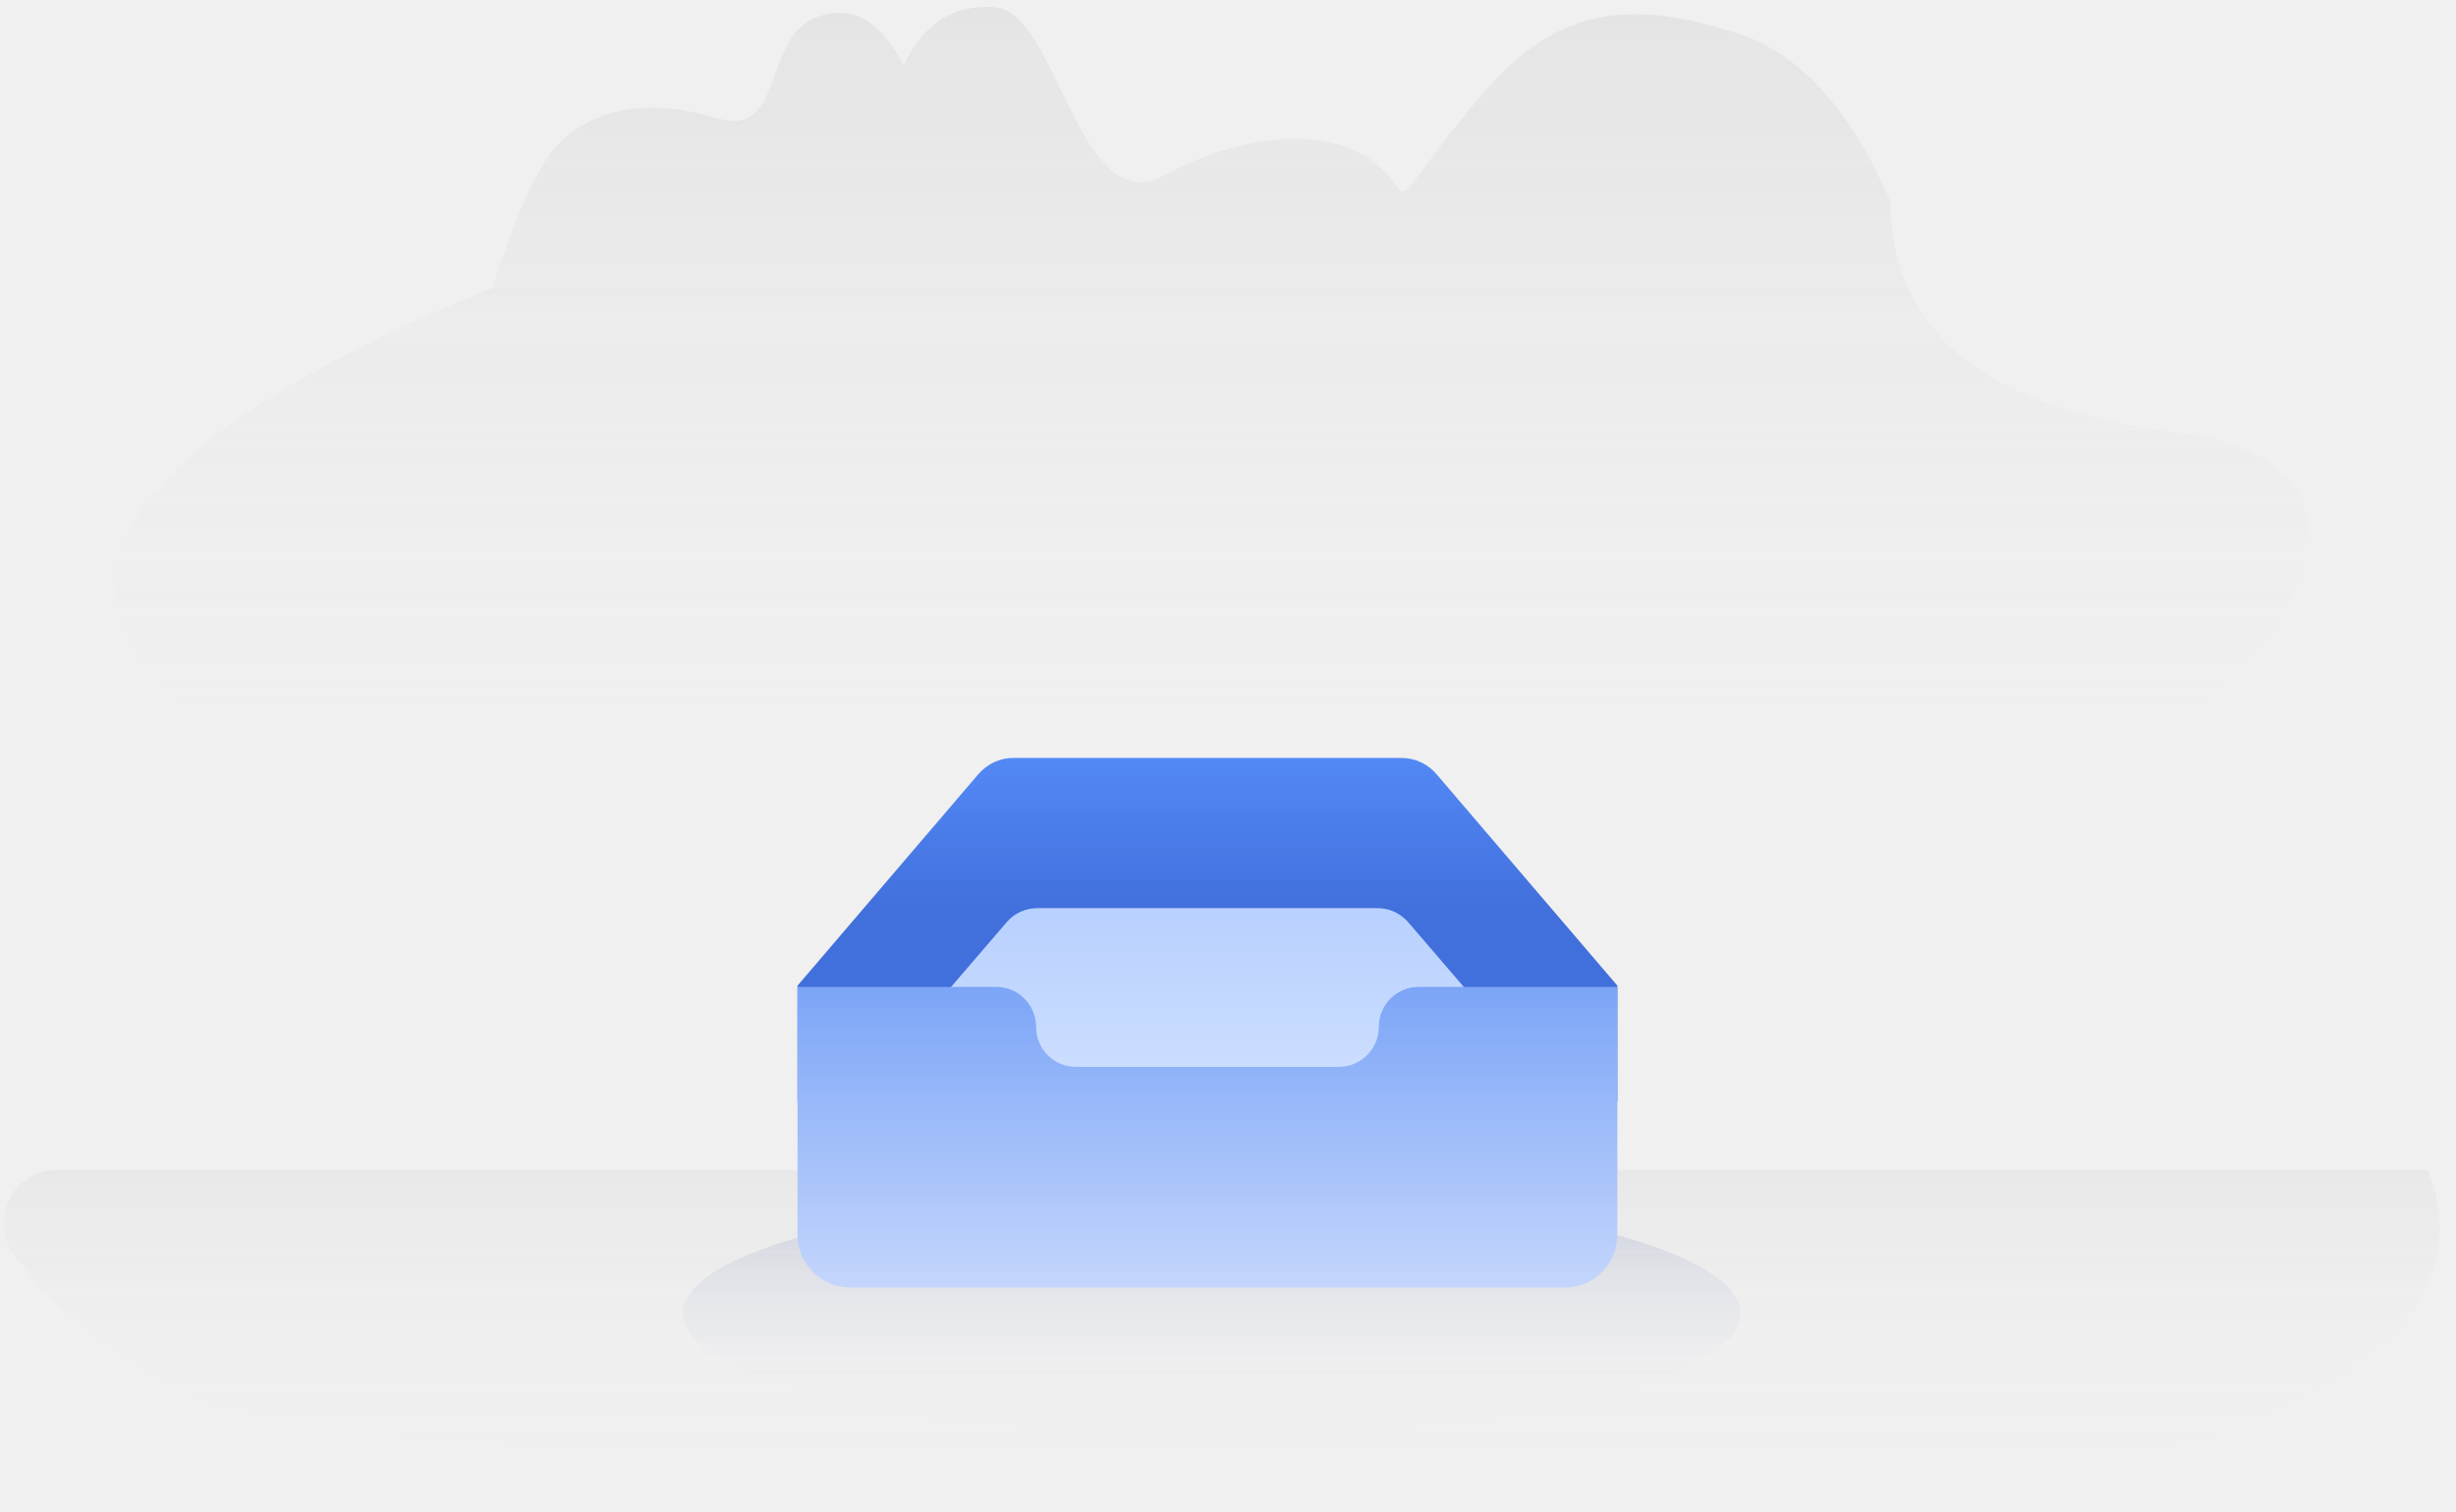
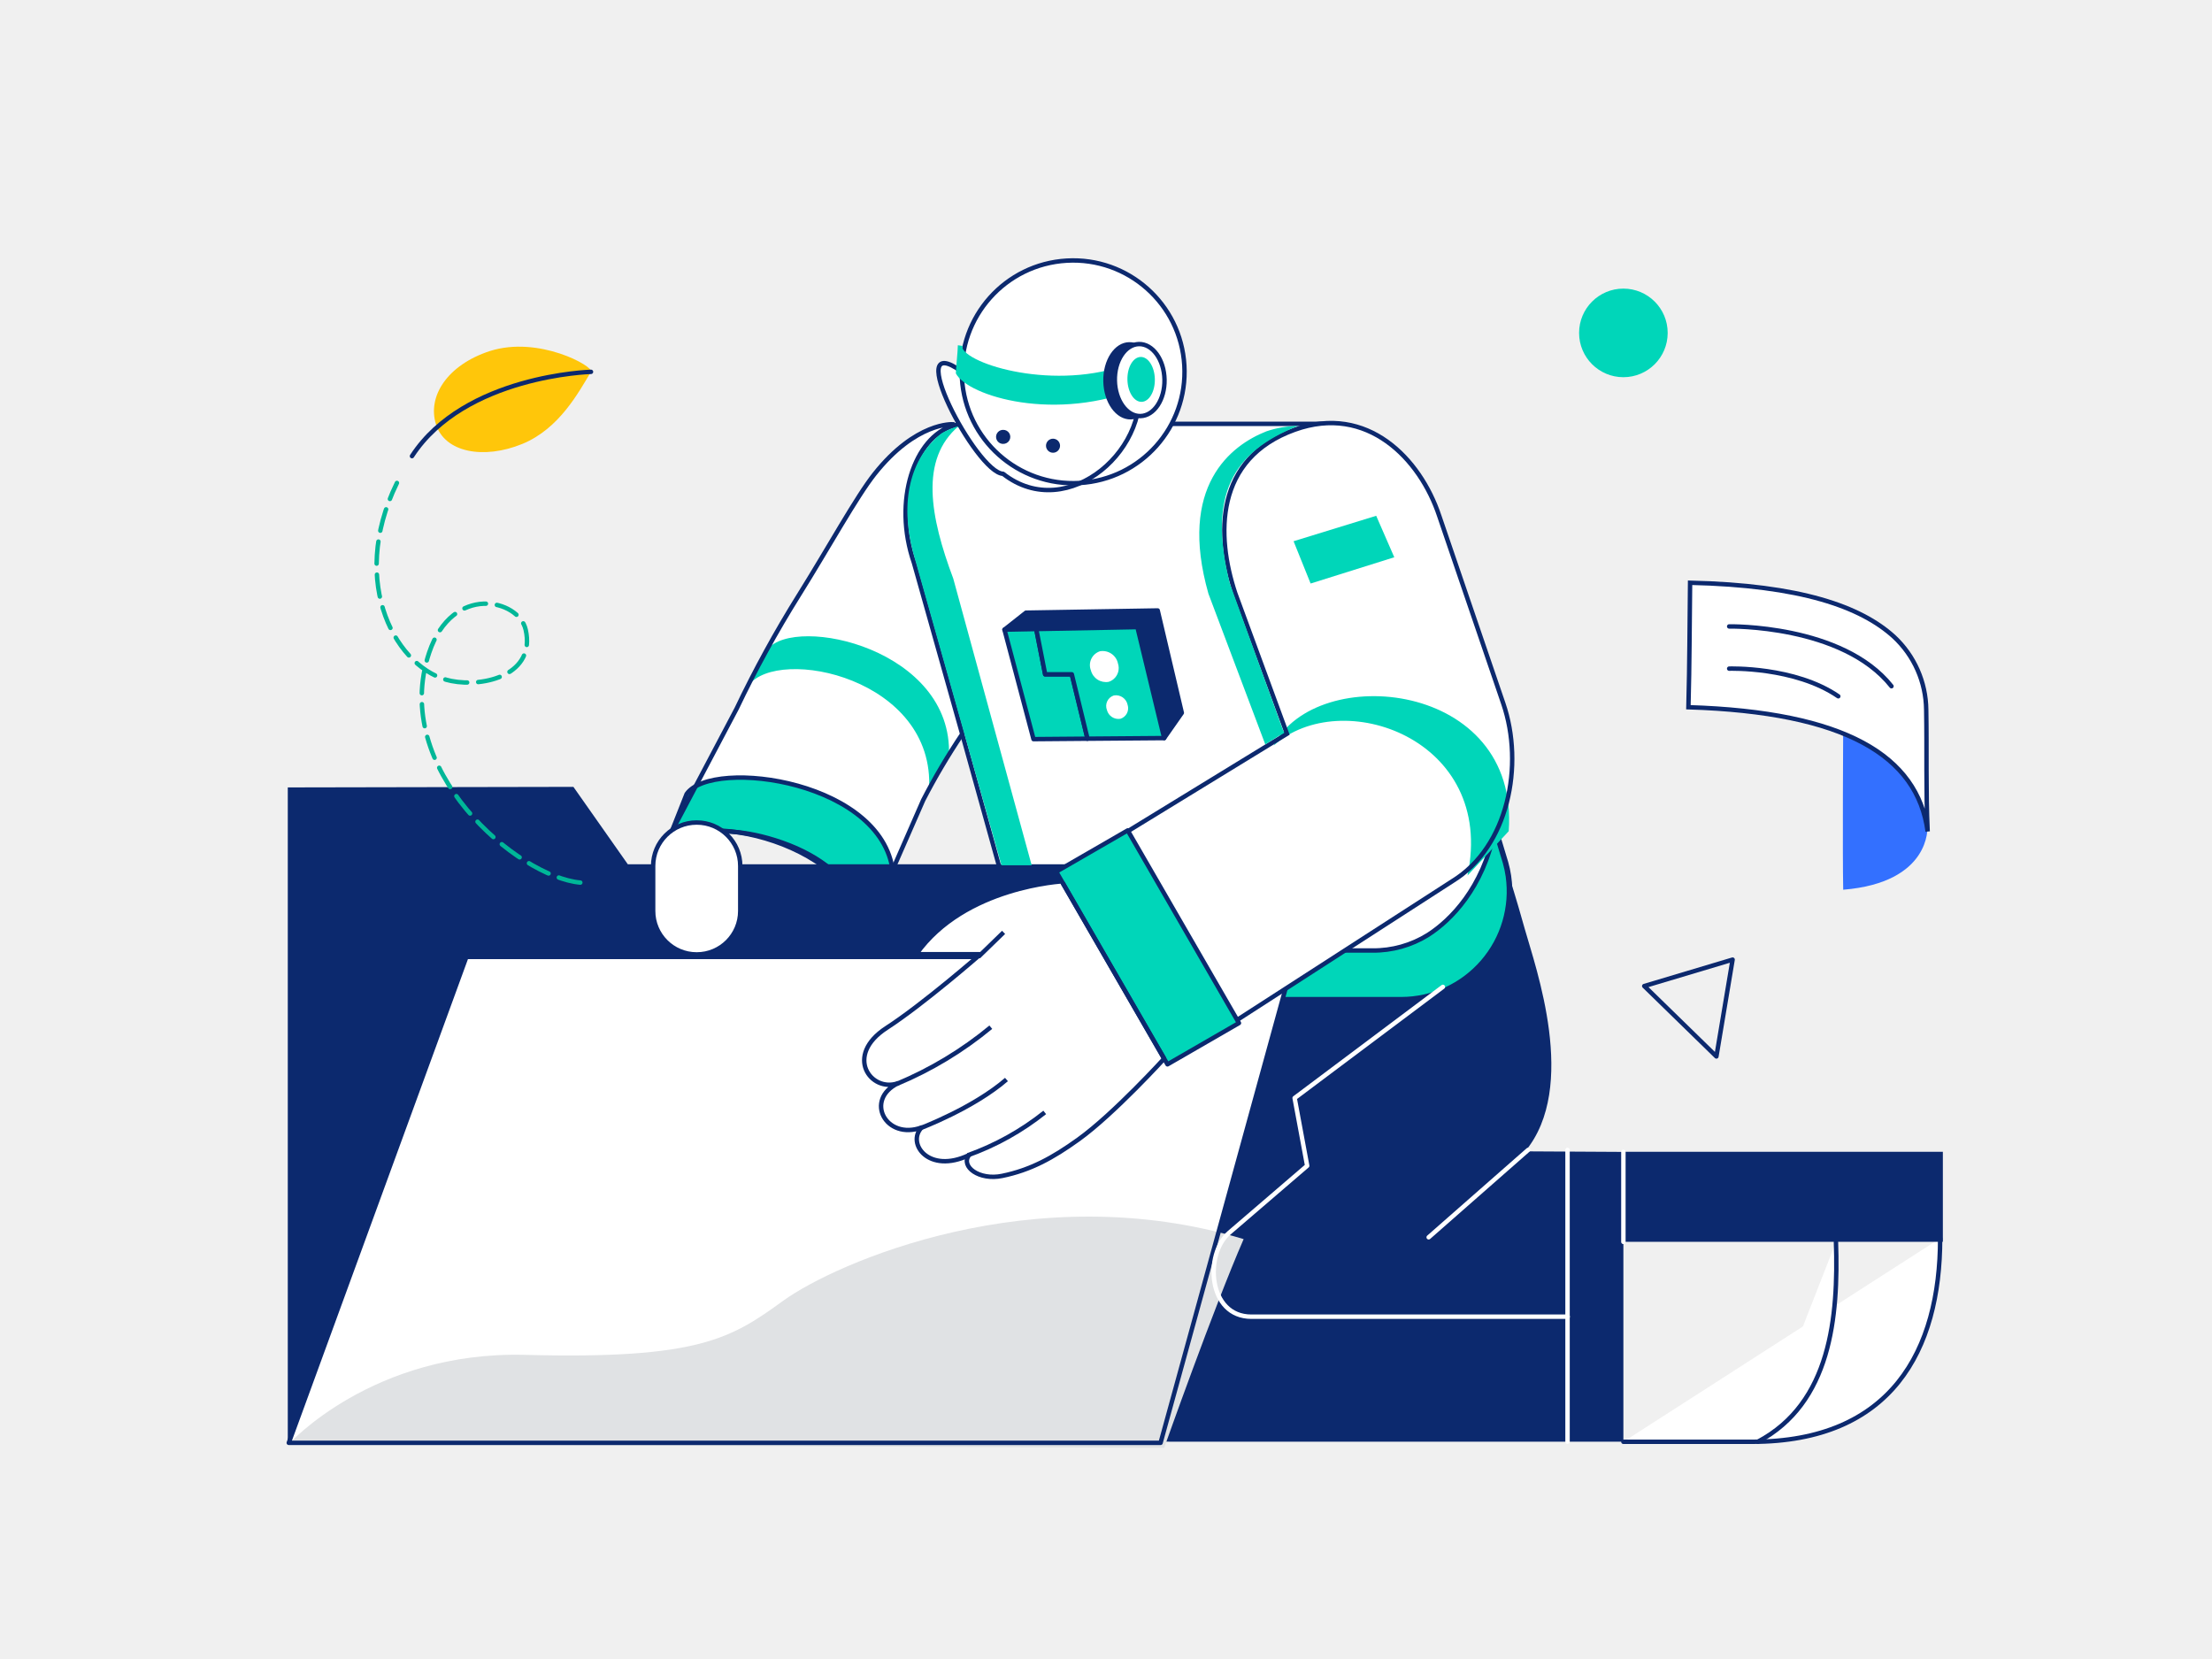
- <svg xmlns="http://www.w3.org/2000/svg" width="130" height="80">
-   <defs>
-     <linearGradient x1="52.348%" y1="74.611%" x2="52.348%" y2="-17.635%" id="a">
-       <stop stop-color="#DEDEDE" stop-opacity="0" offset="0%" />
-       <stop stop-color="#A9A9A9" stop-opacity=".3" offset="100%" />
-     </linearGradient>
-     <linearGradient x1="44.79%" y1="100%" x2="44.79%" y2="0%" id="b">
-       <stop stop-color="#FFF" stop-opacity="0" offset="0%" />
-       <stop stop-color="#96A1C5" stop-opacity=".373" offset="100%" />
-     </linearGradient>
-     <linearGradient x1="50%" y1="100%" x2="50%" y2="-19.675%" id="c">
-       <stop stop-color="#FFF" stop-opacity="0" offset="0%" />
-       <stop stop-color="#919191" stop-opacity=".15" offset="100%" />
-     </linearGradient>
-     <linearGradient x1="50%" y1="0%" x2="50%" y2="44.95%" id="d">
-       <stop stop-color="#5389F5" offset="0%" />
-       <stop stop-color="#416FDC" offset="100%" />
-     </linearGradient>
-     <linearGradient x1="63.345%" y1="100%" x2="63.345%" y2="-5.316%" id="e">
-       <stop stop-color="#DCE9FF" offset="0%" />
-       <stop stop-color="#B6CFFF" offset="100%" />
-     </linearGradient>
-     <linearGradient x1="50%" y1="0%" x2="50%" y2="100%" id="f">
-       <stop stop-color="#7CA5F7" offset="0%" />
-       <stop stop-color="#C4D6FC" offset="100%" />
-     </linearGradient>
-   </defs>
-   <g transform="translate(-1.866 .364)" fill="none" fill-rule="evenodd">
-     <path d="M27.94 14.864c1.326-4.192 2.56-6.802 3.7-7.831 3.157-2.848 7.522-1.298 8.45-1.076 3.26.782 2.2-4.364 4.997-5.41 1.864-.697 3.397.155 4.6 2.556C50.752.863 52.375-.163 54.556.02c3.272.277 4.417 11.328 8.913 8.909 4.497-2.42 10.01-2.973 12.365.623.509.778.704-.429 4.166-4.55C83.462.88 86.914-.936 93.996 1.464c3.22 1.09 5.868 4.045 7.947 8.864 0 6.878 5.06 10.95 15.178 12.213 15.179 1.895 3.397 18.214-15.178 22.993-18.576 4.78-61.343 7.36-84.551-4.716C1.92 32.769 5.436 24.117 27.939 14.864z" fill="url(#a)" opacity=".8" />
-     <ellipse fill="url(#b)" cx="66" cy="69.166" rx="27.987" ry="6.478" />
-     <path d="M113.25 77.249c-21.043 5.278-92.87-.759-100.515-3.516-3.721-1.343-7.075-3.868-10.061-7.576a2.822 2.822 0 0 1 2.198-4.593h125.514c2.605 6.938-3.107 12.166-17.136 15.685z" fill="url(#c)" opacity=".675" />
-     <g fill-rule="nonzero">
-       <path d="M43.396 12.098L33.825.906a2.434 2.434 0 0 0-1.837-.86h-20.58c-.706 0-1.377.324-1.837.86L0 12.098v6.144h43.396v-6.144z" fill="url(#d)" transform="translate(44.08 39.707)" />
-       <path d="M40.684 18.468L32.307 8.72a2.136 2.136 0 0 0-1.622-.725H12.711c-.617 0-1.22.256-1.622.725l-8.377 9.748v5.354h37.972v-5.354z" fill="url(#e)" transform="translate(44.08 39.707)" />
-       <path d="M43.396 25.283c0 .853-.384 1.62-.99 2.134l-.123.1a2.758 2.758 0 0 1-1.67.56H2.784c-.342 0-.669-.062-.971-.176l-.15-.06A2.802 2.802 0 0 1 0 25.282V12.165h10.529c1.163 0 2.1.957 2.1 2.118v.015c0 1.162.948 2.099 2.111 2.099h13.916a2.113 2.113 0 0 0 2.111-2.107c0-1.166.938-2.125 2.1-2.125h10.53z" fill="url(#f)" transform="translate(44.08 39.707)" />
-     </g>
-   </g>
+ <svg xmlns="http://www.w3.org/2000/svg" viewBox="0 0 400 300" fill="none">
+   <path d="M253.59 180.79h-66.2l-13.37-48-8.76-31c-3.91-11.25.16-22.73 7.12-24.82a8.237 8.237 0 0 1 2.28-.33h63.84c3.39 0 10.65 2.24 11.58 5.5L272.35 156a19.491 19.491 0 0 1-4.02 18.047 19.5 19.5 0 0 1-14.74 6.743Z" fill="#fff" stroke="#0C296E" stroke-width=".8" stroke-miterlimit="10" />
+   <path d="M174 132.74a121.705 121.705 0 0 0-7.06 11.95l-10.33 23.6s-.22-10.66-15.16-15.92c-14-4.92-21.15.61-21.47.84l13.23-25.07a206.095 206.095 0 0 1 11.26-20.53c5.29-8.46 10.42-17.8 13.67-21.89 7.51-9.48 14.17-9 14.17-9l.08.23c-7 2.08-11 13.56-7.12 24.82l8.73 30.97Z" fill="#fff" />
+   <path d="M138.79 117.4c5.15-6.27 33.59 0 32.81 19.25l-3.6 6.18c1.2-20.21-27.28-26.08-32.64-18.89l3.43-6.54Z" fill="#00D6B9" />
+   <path d="M124.16 143.59c4.61-6.68 36.45-2.31 37.37 14.91l-4.75 11.39c-.81-17.63-31.71-24.2-36.46-16.59l3.84-9.71Z" fill="#00D6B9" stroke="#0C296E" stroke-width=".8" stroke-linecap="round" stroke-linejoin="round" />
+   <path d="M174 132.74a121.705 121.705 0 0 0-7.06 11.95l-10.33 23.6s-.22-10.66-15.16-15.92c-14-4.92-21.15.61-21.47.84l13.23-25.07a206.095 206.095 0 0 1 11.26-20.53c5.29-8.46 10.42-17.8 13.67-21.89 7.51-9.48 14.17-9 14.17-9l.08.23c-7 2.08-11 13.56-7.12 24.82l8.73 30.97Z" stroke="#0C296E" stroke-width=".8" stroke-miterlimit="10" />
+   <path d="M293.56 208.3v52.4h-82.13a22.32 22.32 0 0 1-22.32-22.32A21.168 21.168 0 0 1 189 234a30 30 0 0 1 7-17.57l28.89-35.68h28.7a19.504 19.504 0 0 0 18.703-13.996c.789-2.68.992-5.498.597-8.264.13.37 1.16 3.5 2.85 9.54 1.95 6.93 9.7 28.55.06 40.17l17.76.1Z" fill="#0C296E" />
+   <path d="m225.81 179.65-.92 1.14M209.81 260.7H185a22.32 22.32 0 0 1-22.32-22.32s-1.32-7.74 3.3-17.61l6.78-11.77" stroke="#0C296E" stroke-width=".8" stroke-linecap="round" stroke-linejoin="round" />
+   <path d="M52.04 142.39v118.52h157.65V156.29h-96.16l-9.84-14-51.65.1Z" fill="#0C296E" />
+   <path d="M253.39 180.68h-66.21l-2.29-8.2 58-.6h5.28a18.66 18.66 0 0 0 10.08-2.83c4.1-2.63 9.9-8.48 12-18.8h.17l1.72 5.7c.234.817.411 1.649.53 2.49a19.498 19.498 0 0 1-19.28 22.24Z" fill="#00D6B9" stroke="#0C296E" stroke-width=".8" stroke-linecap="round" stroke-linejoin="round" />
+   <path d="m52.22 260.91 32.12-87.87h149.7l-24.17 87.87H52.22Z" fill="#fff" />
+   <path d="M52.22 261.13S67.36 244.32 94.87 245c31.61.84 37.38-3 46.78-9.8 9.4-6.8 45.21-22.63 83.24-11.13-5.43 12.46-14.37 37.75-14.37 37.75l-158.3-.69Z" fill="#E0E2E4" />
+   <path d="m52.22 260.91 32.12-87.87h149.7l-24.17 87.87H52.22Z" stroke="#0C296E" stroke-width=".8" stroke-linecap="round" stroke-linejoin="round" />
+   <path d="m213.72 190.88-18.87-35 37.87-23.19-9.35-25.42c-3.46-10.4-3.77-24.35 10.77-29.57 13.06-4.69 22.66 5.19 26.12 15.59l11.58 33.92c3.82 11.17.9 25.92-9.16 32.1l-48.96 31.57Z" fill="#fff" />
+   <path d="M272.82 150.31c2-27.24-34.79-30.61-42.51-15.48 12.17-11 40.28-1.26 35.06 23.49l7.45-8.01Z" fill="#00D6B9" />
+   <path d="m213.72 190.88-18.87-35 37.87-23.19-9.35-25.42c-3.46-10.4-3.77-24.35 10.77-29.57 13.06-4.69 22.66 5.19 26.12 15.59l11.58 33.92c3.82 11.17.9 25.92-9.16 32.1l-48.96 31.57Z" stroke="#0C296E" stroke-width=".8" stroke-miterlimit="10" />
+   <path d="M192.36 159.36s-17.94.83-26.67 13.19h11.62s-10.3 9-17 13.34c-7.72 5-2.83 11.7 2.06 10-6.1 3-2.18 10.34 4.28 8-2.75 2.87 1.28 8.47 8.57 5-1.55 2.06 1.84 4.61 6 3.75 5.14-1.06 9.12-3.23 13.81-6.6 6.38-4.58 15.67-14.8 15.67-14.8l-18.34-31.88ZM126 148.74h-.03a7.86 7.86 0 0 0-7.86 7.86v8.13a7.86 7.86 0 0 0 7.86 7.86h.03a7.86 7.86 0 0 0 7.86-7.86v-8.13a7.86 7.86 0 0 0-7.86-7.86Z" fill="#fff" stroke="#0C296E" stroke-width=".8" stroke-linecap="round" stroke-linejoin="round" />
+   <path d="m258.35 223.74 17.98-15.79M283.46 207.95v52.75" stroke="#fff" stroke-width=".8" stroke-linecap="round" stroke-linejoin="round" />
+   <path d="M350.84 223.93c0 20.32-8.87 36.79-34 36.79h-23.28" fill="#fff" />
+   <path d="M350.84 223.93c0 20.32-8.87 36.79-34 36.79h-23.28" stroke="#0C296E" stroke-width=".8" stroke-linecap="round" stroke-linejoin="round" />
+   <path d="M293.55 224.56h57.78v-16.28h-57.78v16.28Z" fill="#0C296E" />
+   <path d="m213.71 128.91-3.19 4.56-4.84-20.07-18.25.35-5.79.11 3.89-3.07 23.82-.4 4.36 18.52Z" fill="#0C296E" stroke="#0C296E" stroke-width=".8" stroke-linecap="round" stroke-linejoin="round" />
+   <path d="M196.63 133.47v.11l-9.74.08-5.25-19.8 5.79-.11-.04.02 1.61 8.17h4.82l2.81 11.53Z" fill="#00D6B9" stroke="#0C296E" stroke-width=".8" stroke-linecap="round" stroke-linejoin="round" />
+   <path d="M196.63 133.58v-.11l-2.81-11.53H189l-1.61-8.17.04-.02 18.25-.35 4.84 20.07-13.89.11Z" fill="#00D6B9" stroke="#0C296E" stroke-width=".8" stroke-linecap="round" stroke-linejoin="round" />
+   <path d="M252.13 100.77 237 105.52l-3.08-7.65 14.94-4.6 3.27 7.5Z" fill="#00D6B9" />
+   <path d="m260.92 178.46-26.81 20.1 2.27 12.25-14.1 12.11c-4.52 3.88-3.86 15.18 4 15.18h57.21" stroke="#fff" stroke-width=".8" stroke-linecap="round" stroke-linejoin="round" />
+   <path d="M332 224.57c.45 13.54-.92 29.14-14.11 36.13L332 224.57Z" fill="#fff" />
+   <path d="M332 224.57c.45 13.54-.92 29.14-14.11 36.13" stroke="#0C296E" stroke-width=".8" stroke-linecap="round" stroke-linejoin="round" />
+   <path d="M293.56 68.21a8.01 8.01 0 1 0 0-16.02 8.01 8.01 0 0 0 0 16.02Z" fill="#00D6B9" />
+   <path d="M203.91 127.46a2.001 2.001 0 0 1-1.3 2.52 2.153 2.153 0 0 1-2.44-1.58 1.995 1.995 0 0 1 .052-1.591 1.99 1.99 0 0 1 1.198-1.049 2.16 2.16 0 0 1 2.49 1.7ZM202.17 120a2.607 2.607 0 0 1-.801 2.807 2.61 2.61 0 0 1-.899.493 2.815 2.815 0 0 1-2.005-.409 2.817 2.817 0 0 1-1.195-1.661 2.624 2.624 0 0 1 .069-2.081c.153-.324.37-.613.638-.851.269-.237.583-.416.923-.528a2.833 2.833 0 0 1 3.27 2.23Z" fill="#fff" />
+   <path d="M293.56 208.29v16.28" stroke="#fff" stroke-width=".8" stroke-linecap="round" stroke-linejoin="round" />
+   <path d="m203.928 150.163-12.929 7.465 20.115 34.84 12.929-7.465-20.115-34.84Z" fill="#00D6B9" stroke="#0C296E" stroke-width=".8" stroke-linecap="round" stroke-linejoin="round" />
+   <path d="m176.93 173.02 4.55-4.42" stroke="#0C296E" stroke-width=".8" stroke-miterlimit="10" />
+   <path d="m186.56 156.47-14.18-51.85c-4.19-11.15-6.12-21.58 1-27.58-1.078.31-2.115.746-3.09 1.3-5.78 4.47-7.56 12.5-5.19 21.5l16 56.63M232.18 132.5l-9.79-27c-4-16.08.51-23.74 12.33-28.48A18.6 18.6 0 0 0 229 78c-6.45 2.54-16 9.92-10.48 29.35l10.28 27.26" fill="#00D6B9" />
+   <path d="M195.218 87.344c11.105-.64 19.588-10.161 18.948-21.266-.641-11.105-10.162-19.588-21.266-18.947-11.105.64-19.588 10.161-18.948 21.266.641 11.104 10.162 19.587 21.266 18.947Z" fill="#fff" />
+   <path d="M181.39 85.68c11.71 9.19 27.61-4.93 24.23-18 0 0-20.62 7.58-31.7-.48-11.08-8.06 2.61 18.29 7.47 18.48Z" fill="#fff" stroke="#0C296E" stroke-width=".8" stroke-linecap="round" stroke-linejoin="round" />
+   <path d="M195.218 87.344c11.105-.64 19.588-10.161 18.948-21.266-.641-11.105-10.162-19.588-21.266-18.947-11.105.64-19.588 10.161-18.948 21.266.641 11.104 10.162 19.587 21.266 18.947Z" stroke="#0C296E" stroke-width=".8" stroke-miterlimit="10" />
+   <path d="M206.5 70c-15.56 6.53-31.53 1.62-33.65-2.48 0-.67.36-4.16.36-5.09.22 0 .64.13.84.11v.47c1.65 3.26 18.32 8 31.48 2.21l.97 4.78Z" fill="#00D6B9" />
+   <path d="M204.476 75.849c2.662-.056 4.753-3.23 4.672-7.09-.082-3.86-2.305-6.943-4.967-6.887-2.661.056-4.753 3.23-4.671 7.09.081 3.86 2.305 6.943 4.966 6.887Z" fill="#0C296E" />
+   <path d="M206.22 75.238c2.48-.05 4.432-3.005 4.36-6.6-.072-3.595-2.141-6.47-4.62-6.42-2.48.05-4.432 3.004-4.36 6.6.072 3.595 2.14 6.47 4.62 6.42Z" fill="#fff" stroke="#0C296E" stroke-width=".8" stroke-miterlimit="10" />
+   <path d="M206.439 72.666c1.369-.028 2.441-1.87 2.394-4.111-.048-2.242-1.196-4.036-2.565-4.007-1.37.03-2.442 1.87-2.394 4.112.047 2.242 1.196 4.035 2.565 4.006Z" fill="#00D6B9" />
+   <path d="M190.42 81.87a1.27 1.27 0 1 0 0-2.54 1.27 1.27 0 0 0 0 2.54ZM181.39 80.27a1.27 1.27 0 1 0 0-2.539 1.27 1.27 0 0 0 0 2.54Z" fill="#0C296E" />
+   <path d="M104.94 159.6c-11.24-1-34.52-20.42-27.32-41.62 4.24-12.5 16.18-9.63 17.44-4.11 1.84 8.07-7.38 10.47-13.46 9.27-9.71-1.91-18.79-17.51-9.82-35.81" stroke="#00B798" stroke-width=".8" stroke-linecap="round" stroke-linejoin="round" stroke-dasharray="4 2" />
+   <path d="M94.44 80.28c-7 2.86-14 1.53-15.6-3.54-1.6-5.07 2.05-10.74 9.71-13.25 8.88-2.86 18.92 2.8 18.32 3.75-2.23 3.66-5.69 10.27-12.43 13.04Z" fill="#FFC60A" />
+   <path d="M106.87 67.24S84 67.86 74.5 82.48" stroke="#0C296E" stroke-width=".8" stroke-linecap="round" stroke-linejoin="round" />
+   <path d="M162.17 196a67.174 67.174 0 0 0 17-10.25l-17 10.25Z" fill="#fff" />
+   <path d="M162.17 196a67.174 67.174 0 0 0 17-10.25" stroke="#0C296E" stroke-width=".8" stroke-miterlimit="10" />
+   <path d="M166.45 204s9.54-3.59 15.55-8.79L166.45 204Z" fill="#fff" />
+   <path d="M166.45 204s9.54-3.59 15.55-8.79" stroke="#0C296E" stroke-width=".8" stroke-miterlimit="10" />
+   <path d="M175 208.91a48.423 48.423 0 0 0 13.92-7.75L175 208.91Z" fill="#fff" />
+   <path d="M175 208.91a48.423 48.423 0 0 0 13.92-7.75M210.52 191.45l-18.36-31.8" stroke="#0C296E" stroke-width=".8" stroke-miterlimit="10" />
+   <path d="M348.54 149.51s.69 10.08-15.23 11.38c-.14-6.22 0-30.27 0-30.27l10.95 1.69 4.28 17.2Z" fill="#3370FF" />
+   <path d="M305.62 105.38c20 .45 30.87 4.31 36.86 9.76a18.29 18.29 0 0 1 5.84 13.21c.13 7.33-.08 14.65.26 22-1.82-13.72-15-21.59-43.26-22.46.22-8.51.19-13.95.3-22.51Z" fill="#fff" stroke="#0C296E" stroke-width=".8" stroke-miterlimit="10" />
+   <path d="M312.69 113.28s20.48-.38 29.35 10.81l-29.35-10.81Z" fill="#fff" />
+   <path d="M312.69 113.28s20.48-.38 29.35 10.81" stroke="#0C296E" stroke-width=".8" stroke-linecap="round" stroke-linejoin="round" />
+   <path d="M312.69 120.91s11.85-.4 19.73 5l-19.73-5Z" fill="#fff" />
+   <path d="M312.69 120.91s11.85-.4 19.73 5M297.33 178.31l15.98-4.78-2.93 17.51-13.05-12.73Z" stroke="#0C296E" stroke-width=".8" stroke-linecap="round" stroke-linejoin="round" />
</svg>
